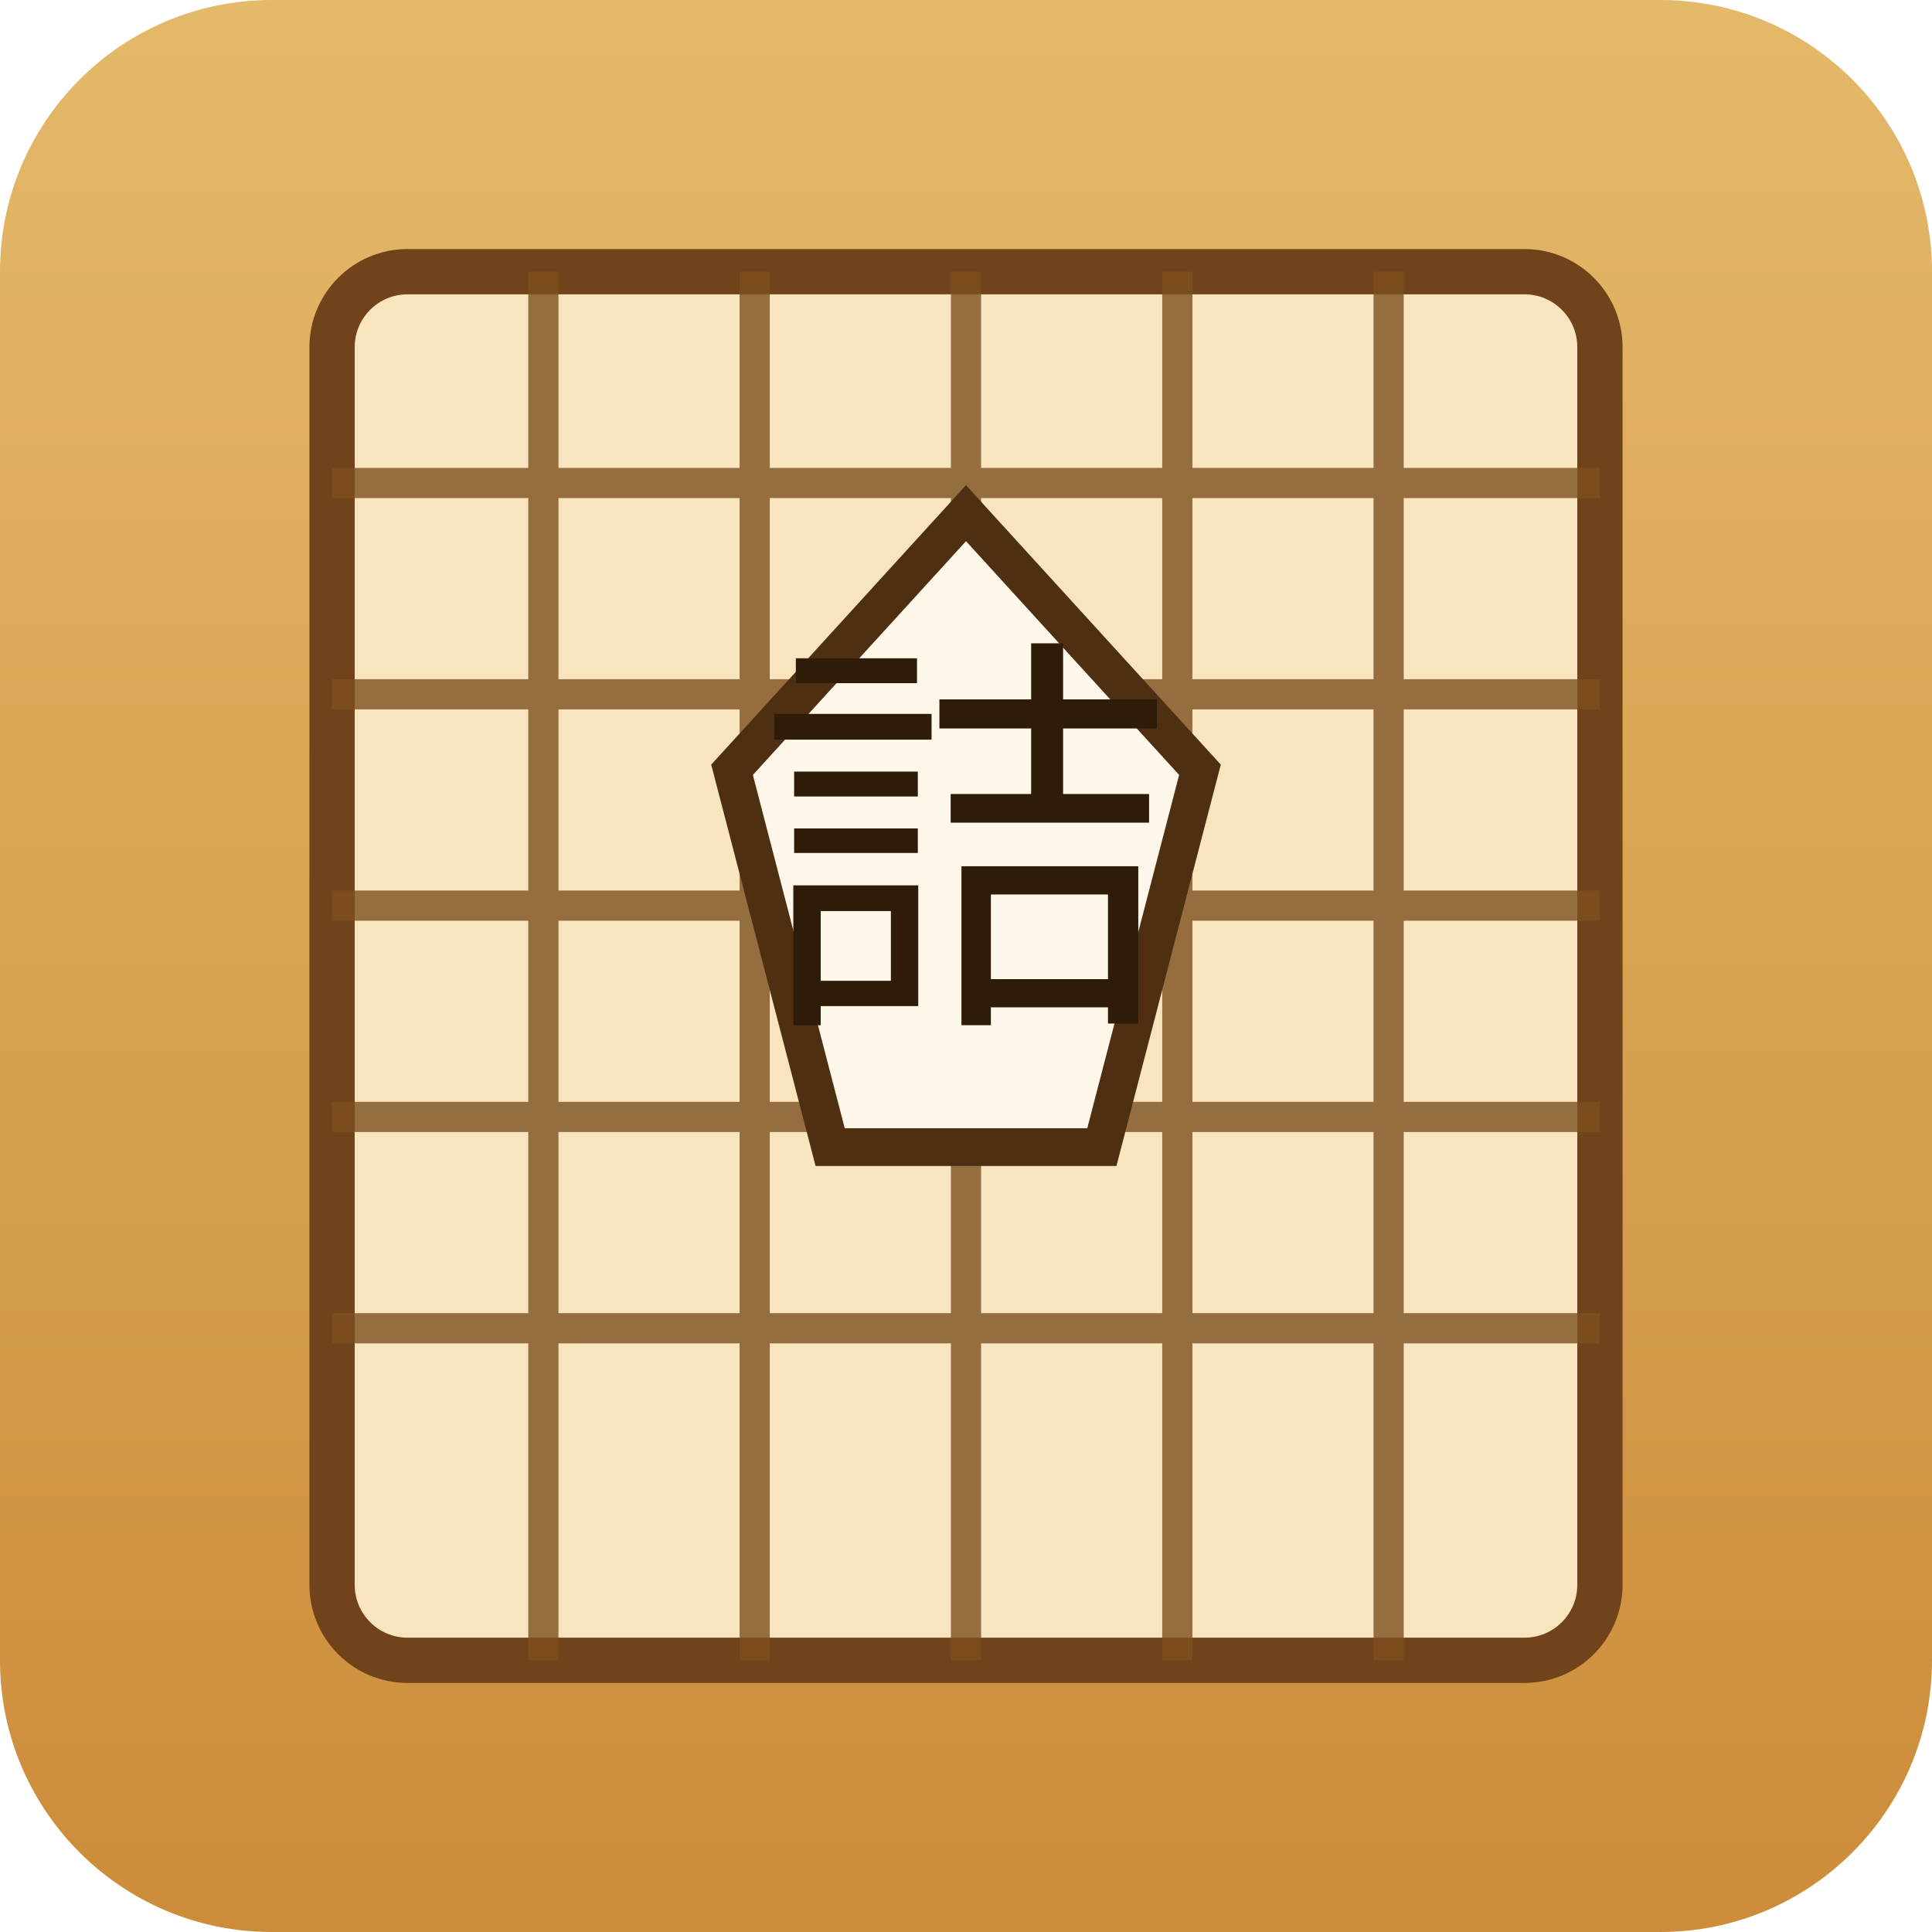
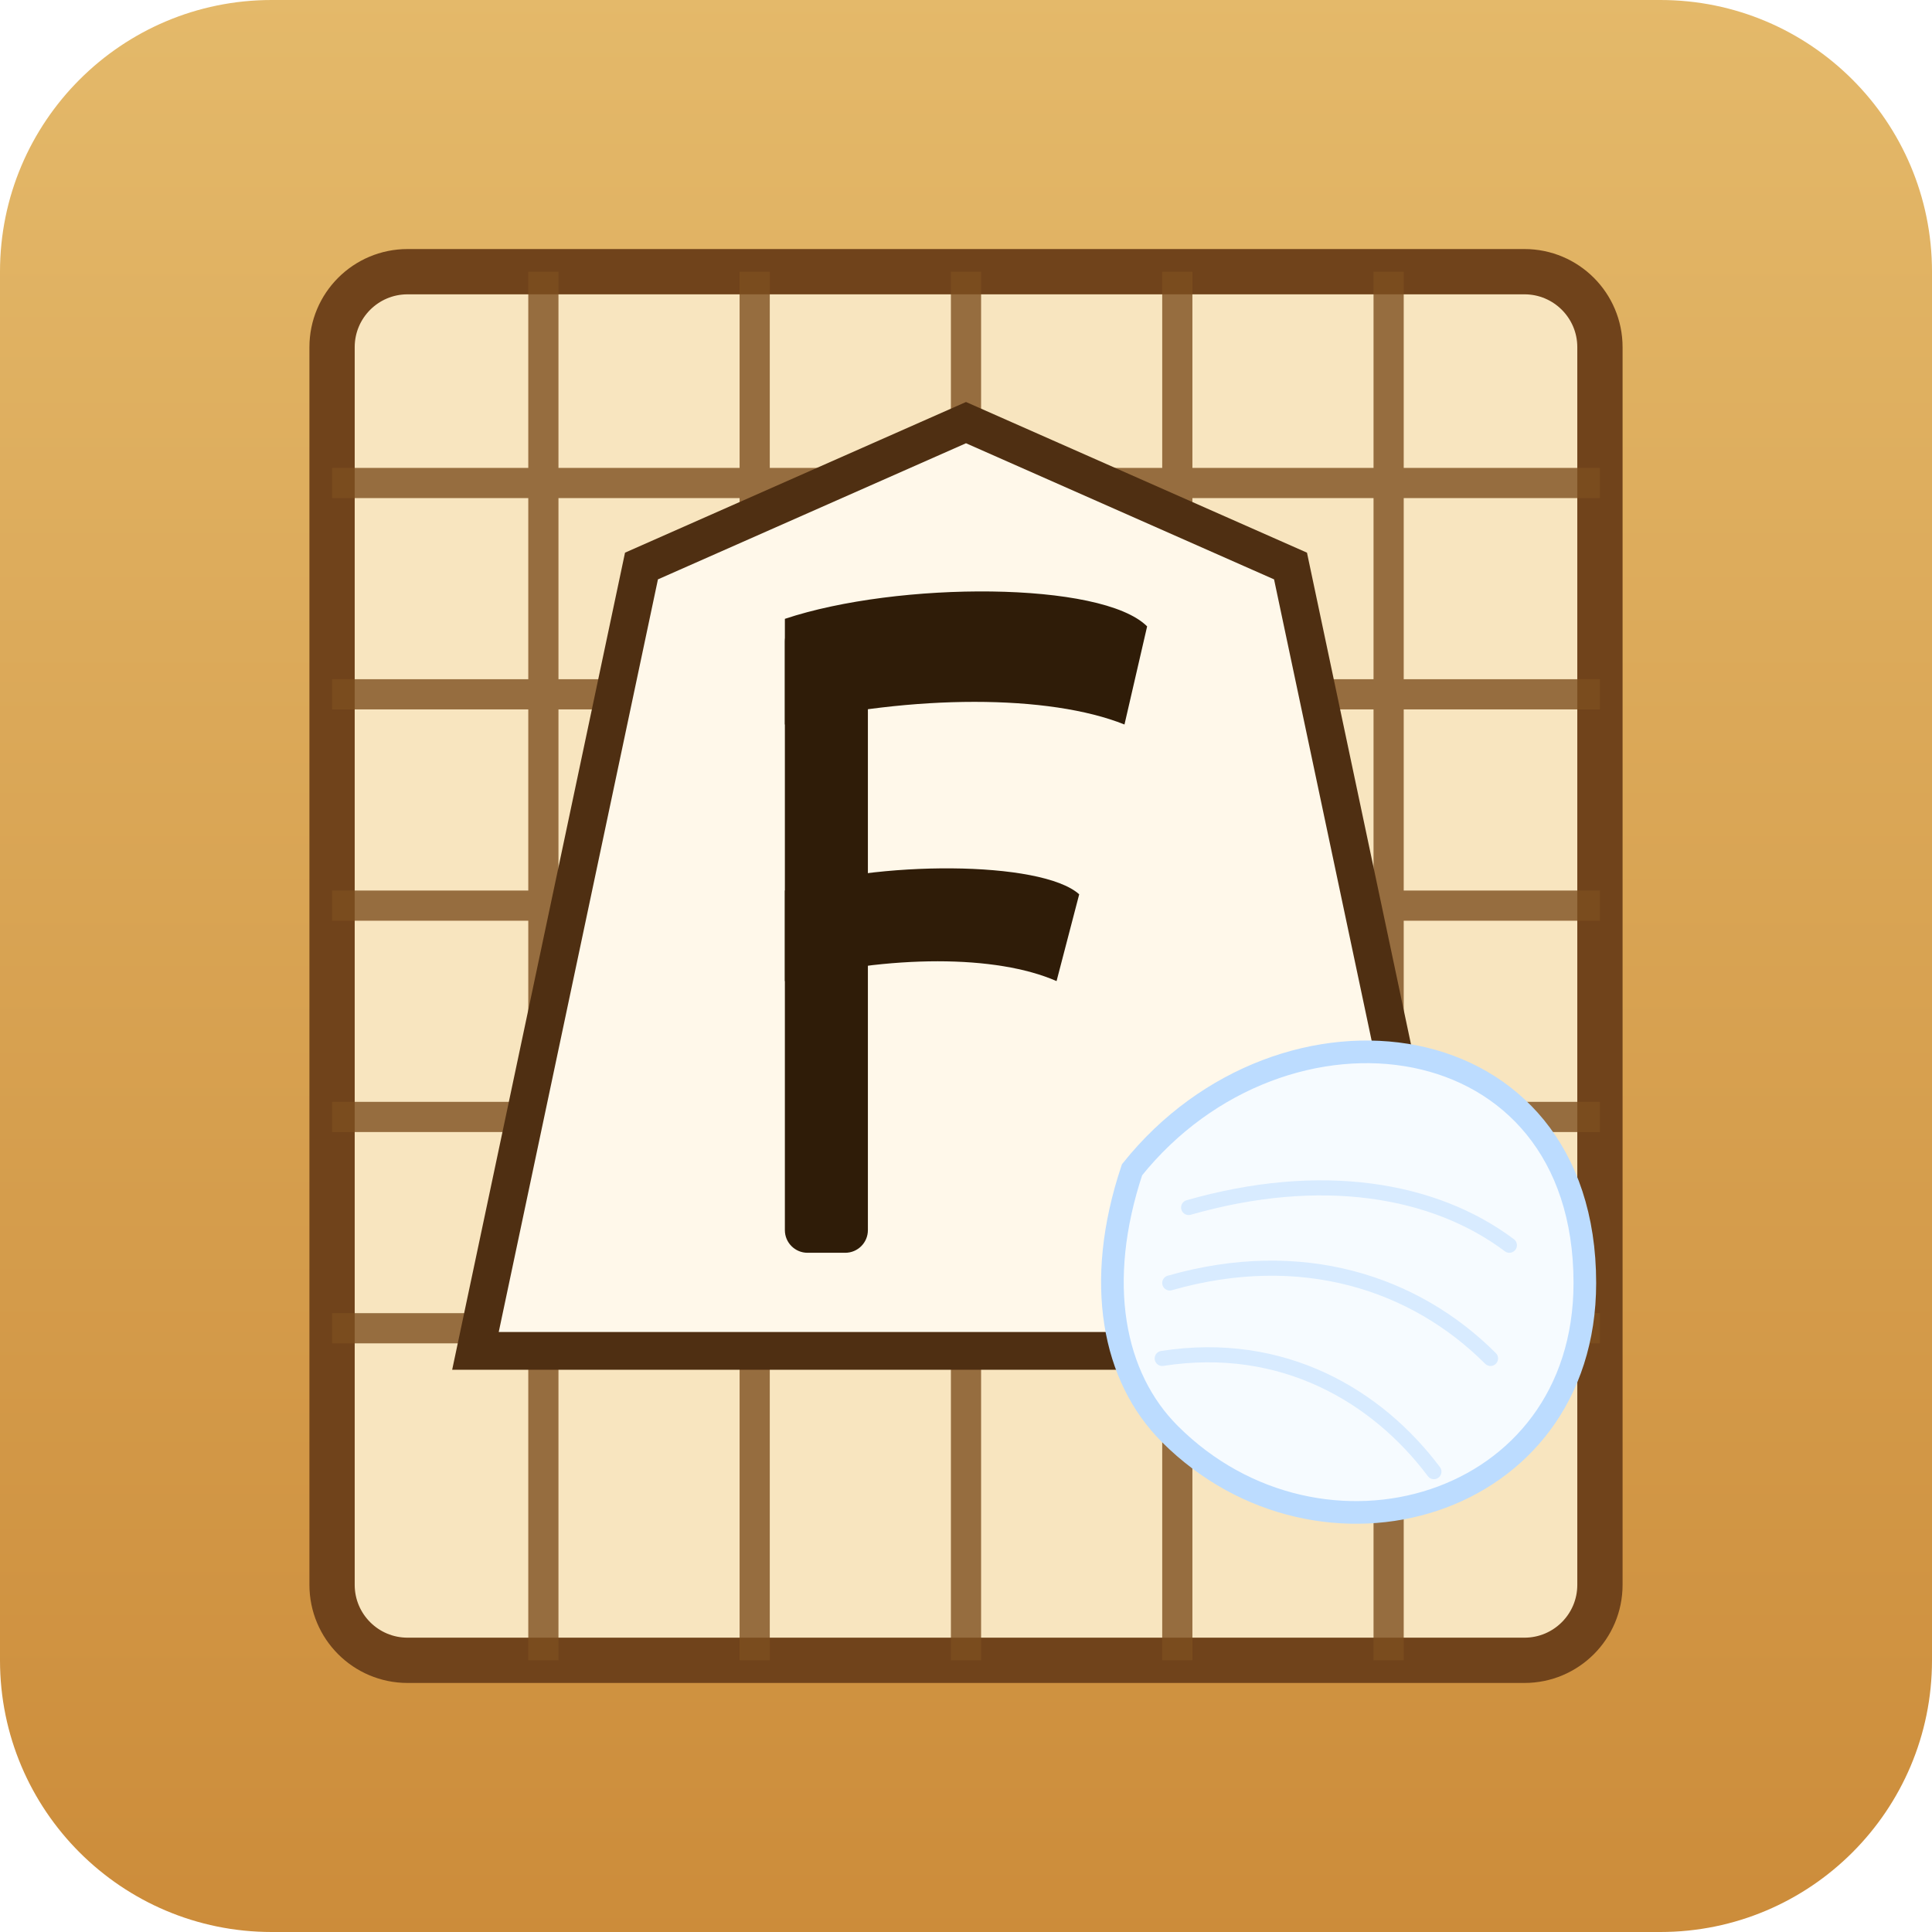
<svg xmlns="http://www.w3.org/2000/svg" viewBox="0 0 512 512" role="img" aria-label="F-Tsume icon">
  <defs>
    <linearGradient id="bg" x1="0" y1="0" x2="0" y2="1">
      <stop offset="0" stop-color="#e4b96a" />
      <stop offset="1" stop-color="#cc8c3a" />
    </linearGradient>
  </defs>
  <rect width="512" height="512" rx="72" fill="url(#bg)" />
  <rect x="88" y="72" width="336" height="368" rx="20" fill="#f8e5bf" stroke="#70431b" stroke-width="12" />
  <g stroke="#7d4f1f" stroke-width="8" opacity="0.8">
    <line x1="88" y1="128" x2="424" y2="128" />
    <line x1="88" y1="184" x2="424" y2="184" />
    <line x1="88" y1="240" x2="424" y2="240" />
    <line x1="88" y1="296" x2="424" y2="296" />
    <line x1="88" y1="352" x2="424" y2="352" />
    <line x1="144" y1="72" x2="144" y2="440" />
    <line x1="200" y1="72" x2="200" y2="440" />
    <line x1="256" y1="72" x2="256" y2="440" />
    <line x1="312" y1="72" x2="312" y2="440" />
    <line x1="368" y1="72" x2="368" y2="440" />
  </g>
-   <polygon points="256,136 318,204 292,304 220,304 194,204" fill="#fff8ea" stroke="#4f2f12" stroke-width="10" />
-   <text x="256" y="263" text-anchor="middle" font-size="110" font-family="'BIZ UDPGothic', 'Yu Gothic UI', sans-serif" fill="#2f1c08">詰</text>
+   <polygon points="256,112 170,150 126,358 386,358 342,150" fill="#fff8ea" stroke="#4f2f12" stroke-width="10" />
+   <g fill="#2f1c08">
+     <rect x="208" y="164" width="22" height="168" rx="6" />
+     <path d="M208 164 C238 154 292 154 304 166 L298 192 C278 184 242 184 208 192 Z" />
+     <path d="M208 236 C232 228 276 228 286 237 L280 260 C264 253 236 253 208 260 Z" />
+   </g>
+   <g>
+     <path d="M300 310 C340 260 420 270 420 340 C420 400 350 420 310 380 C295 365 290 340 300 310 Z" fill="#f6fbff" stroke="#bcdcff" stroke-width="6" />
+     <path d="M315 320 C350 310 380 315 400 330" stroke="#d8ebff" stroke-width="4" fill="none" stroke-linecap="round" />
+     <path d="M310 340 C345 330 375 340 395 360" stroke="#d8ebff" stroke-width="4" fill="none" stroke-linecap="round" />
+     <path d="M308 360 C340 355 365 370 380 390" stroke="#d8ebff" stroke-width="4" fill="none" stroke-linecap="round" />
+   </g>
</svg>
